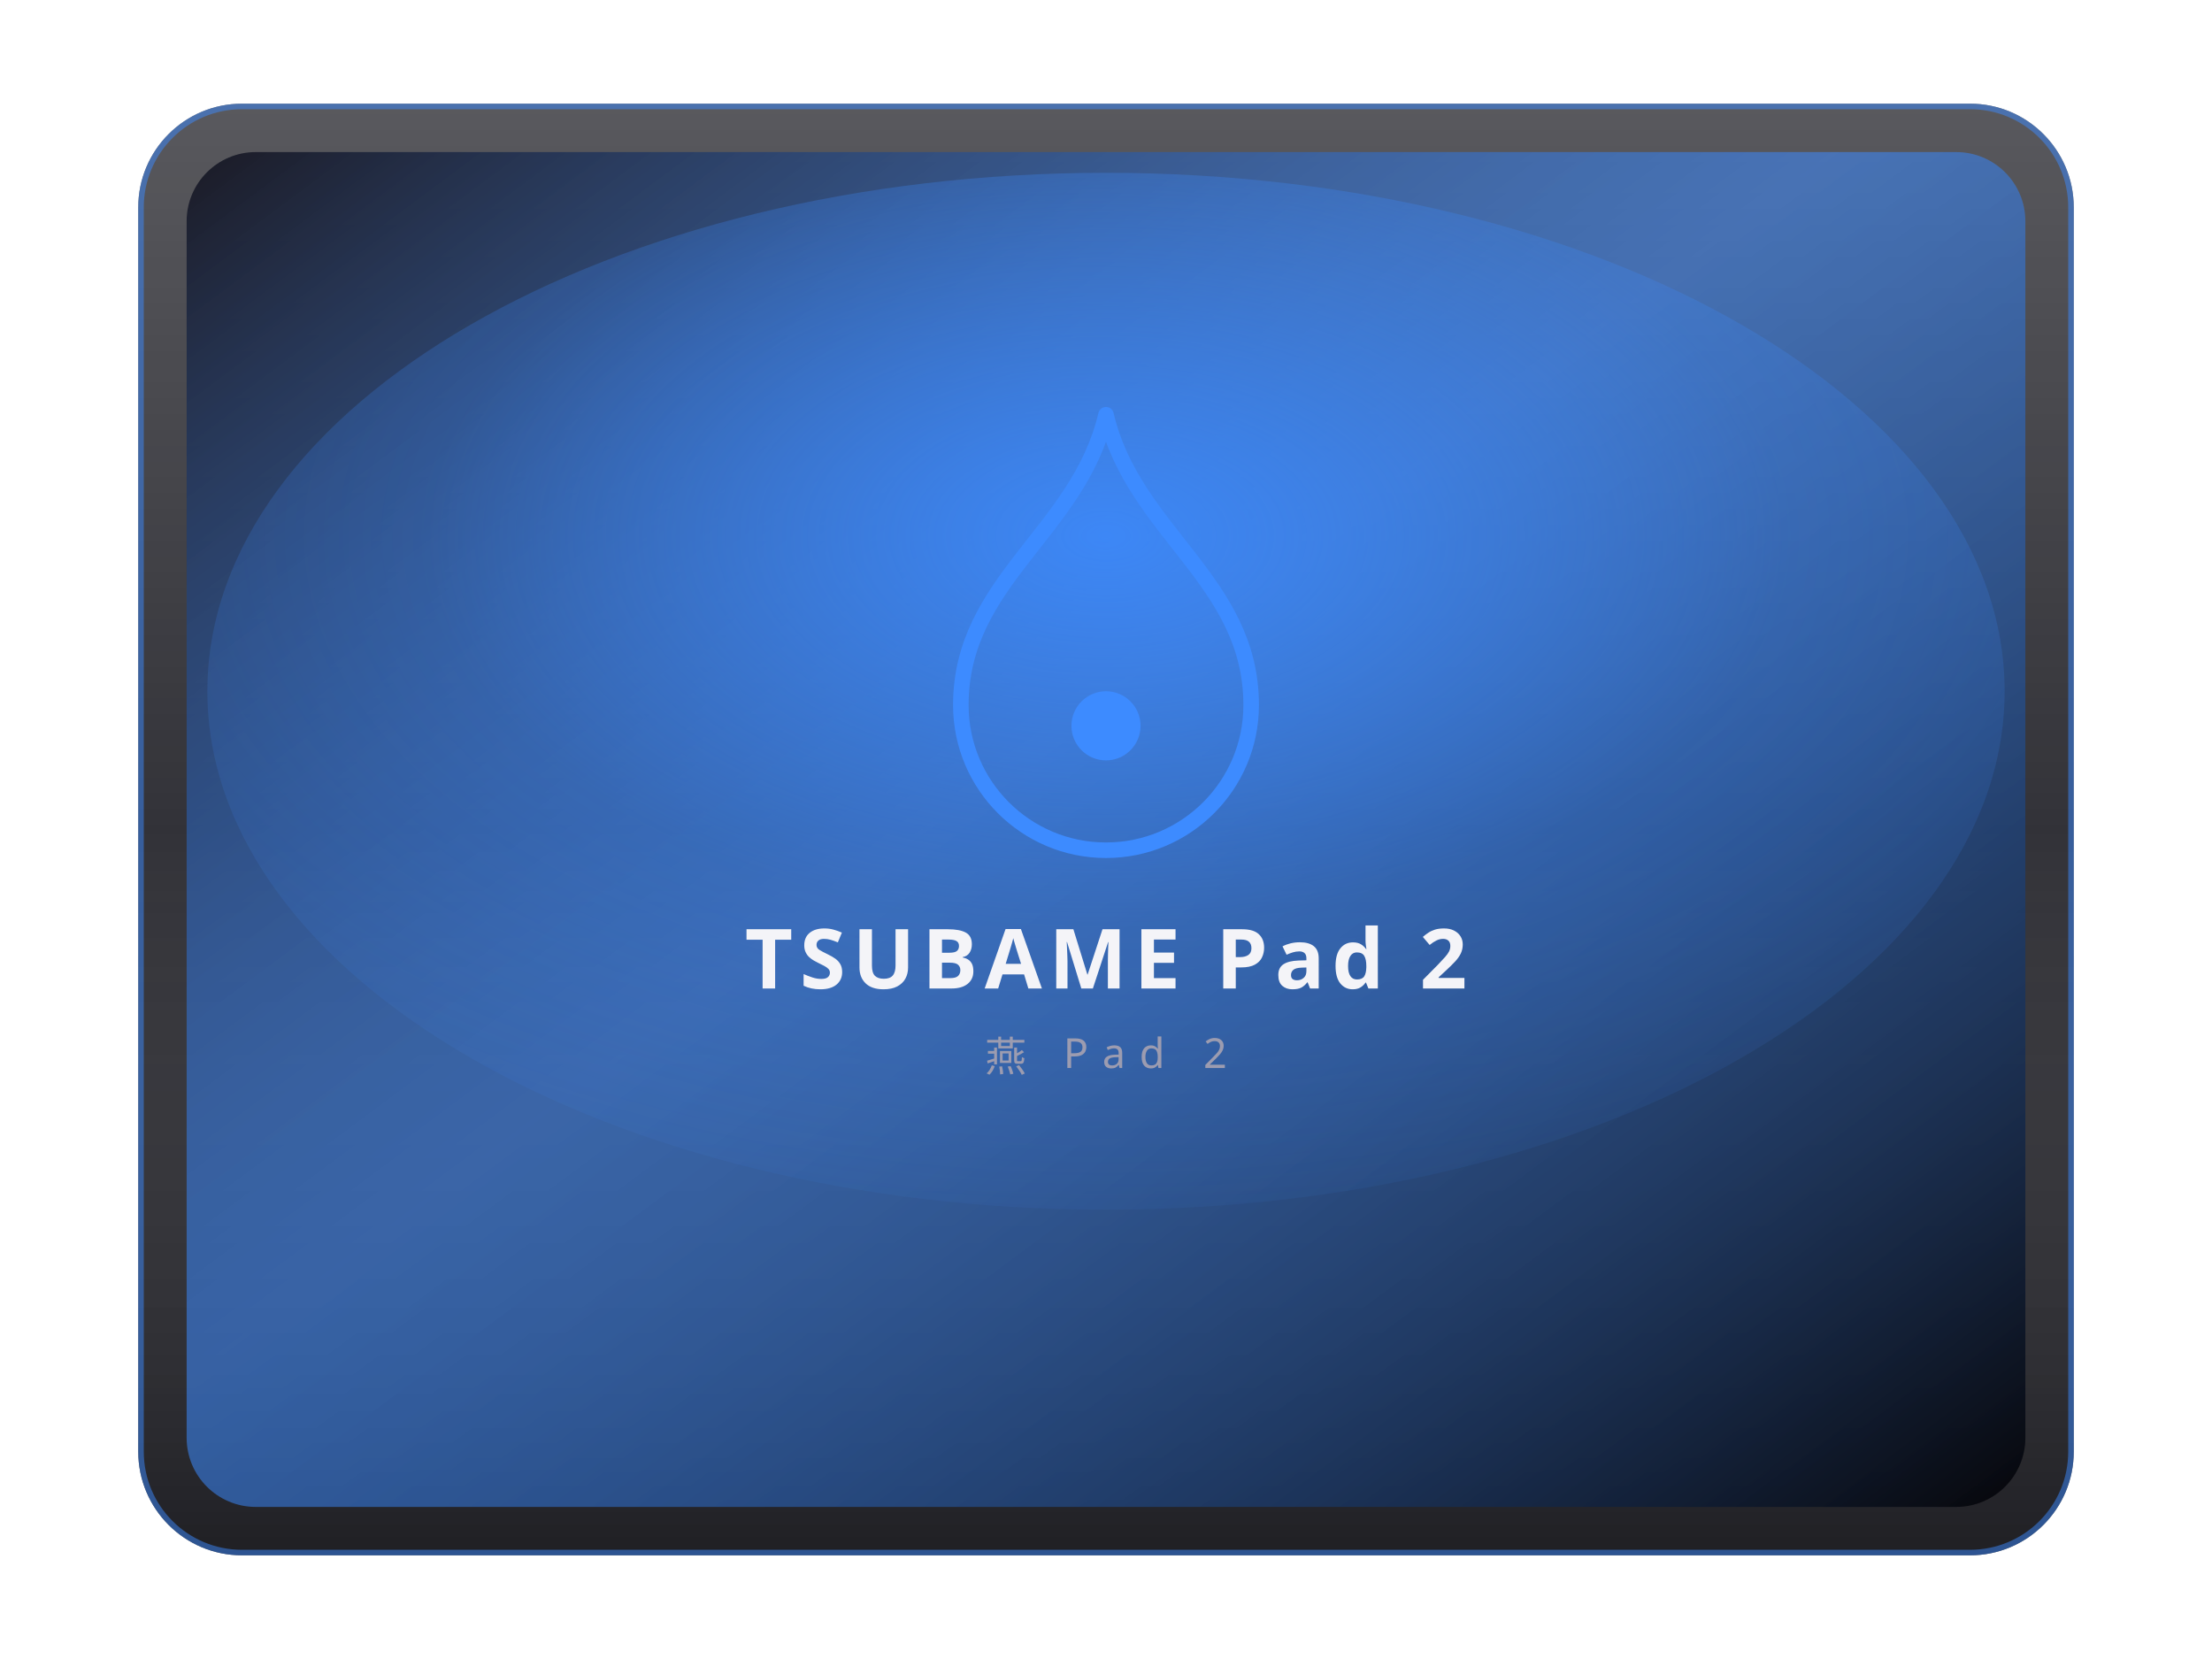
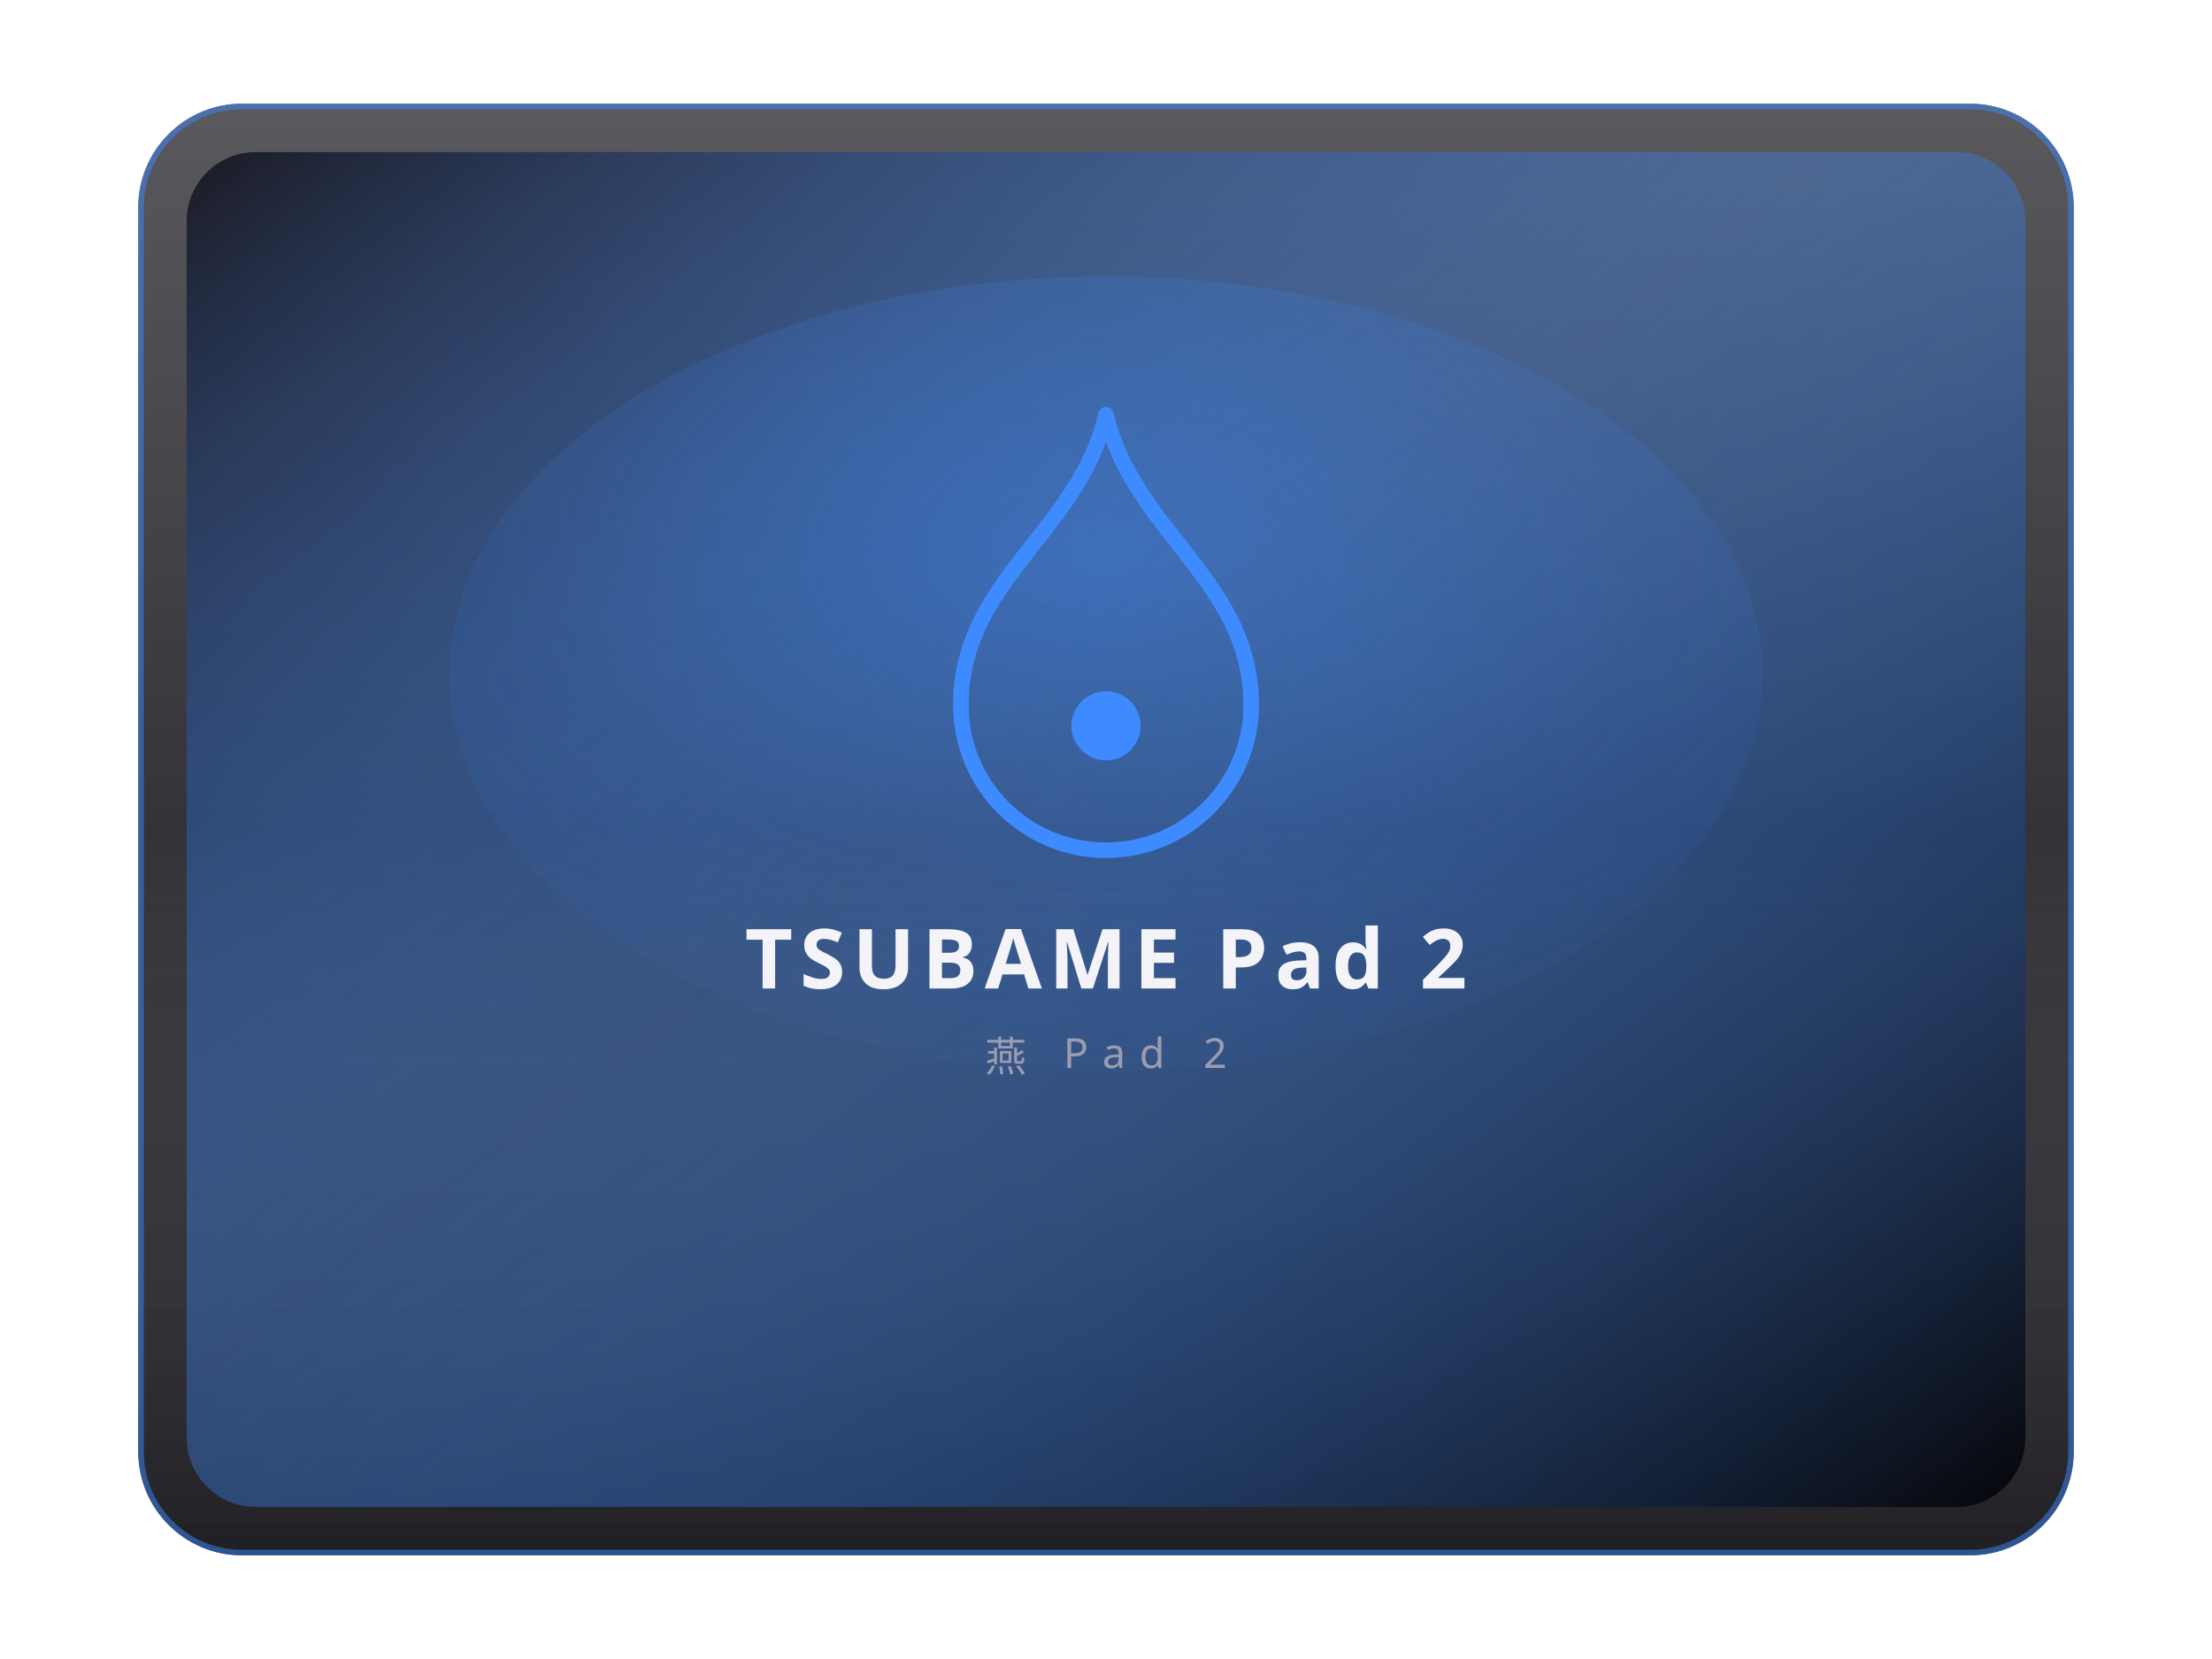
<svg xmlns="http://www.w3.org/2000/svg" viewBox="0 0 640 480" role="img" aria-label="TSUBAME Pad 2">
  <defs>
    <linearGradient id="scrtpad21" x1="0" y1="0" x2="1" y2="1">
      <stop offset="0" stop-color="#1b1b26" />
-       <stop offset="0.45" stop-color="#3d8bff" stop-opacity="0.55" />
+       <stop offset="0.45" stop-color="#3d8bff" stop-opacity="0.34" />
      <stop offset="1" stop-color="#07070b" />
    </linearGradient>
    <radialGradient id="flaretpad21" cx="0.5" cy="0.35" r="0.75">
-       <stop offset="0" stop-color="#3d8bff" stop-opacity="0.9" />
-       <stop offset="0.5" stop-color="#3d8bff" stop-opacity="0.25" />
+       <stop offset="0" stop-color="#3d8bff" stop-opacity="0.42" />
+       <stop offset="0.55" stop-color="#3d8bff" stop-opacity="0.12" />
      <stop offset="1" stop-color="#3d8bff" stop-opacity="0" />
    </radialGradient>
    <linearGradient id="metaltpad21" x1="0" y1="0" x2="0" y2="1">
      <stop offset="0" stop-color="#ffffff" stop-opacity="0.22" />
      <stop offset="0.5" stop-color="#ffffff" stop-opacity="0.04" />
      <stop offset="1" stop-color="#000000" stop-opacity="0.25" />
    </linearGradient>
  </defs>
  <rect x="40" y="30" width="560" height="420" rx="30" fill="#2a2a30" />
  <rect x="40" y="30" width="560" height="420" rx="30" fill="url(#metaltpad21)" />
  <rect x="40.8" y="30.8" width="558.4" height="418.4" rx="29.2" fill="none" stroke="#3d8bff" stroke-opacity="0.5" stroke-width="1.6" />
  <rect x="54" y="44" width="532" height="392" rx="20" fill="url(#scrtpad21)" />
-   <ellipse cx="320" cy="200" rx="260" ry="150" fill="url(#flaretpad21)" />
+   <ellipse cx="320" cy="195" rx="190" ry="115" fill="url(#flaretpad21)" />
  <path d="M320 120 c-8 34 -42 48 -42 84 a42 42 0 0 0 84 0 c0 -36 -34 -50 -42 -84z" fill="none" stroke="#3d8bff" stroke-width="4.5" stroke-linejoin="round" />
  <circle cx="320" cy="210" r="10" fill="#3d8bff" />
  <text x="320" y="286" font-family="'Noto Sans JP',sans-serif" font-size="24" font-weight="800" fill="#f4f4f8" text-anchor="middle" letter-spacing="2">TSUBAME Pad 2</text>
  <text x="320" y="310" font-family="'Noto Sans JP',sans-serif" font-size="12" fill="#9c9cb0" text-anchor="middle" letter-spacing="4">燕 Pad 2</text>
</svg>
